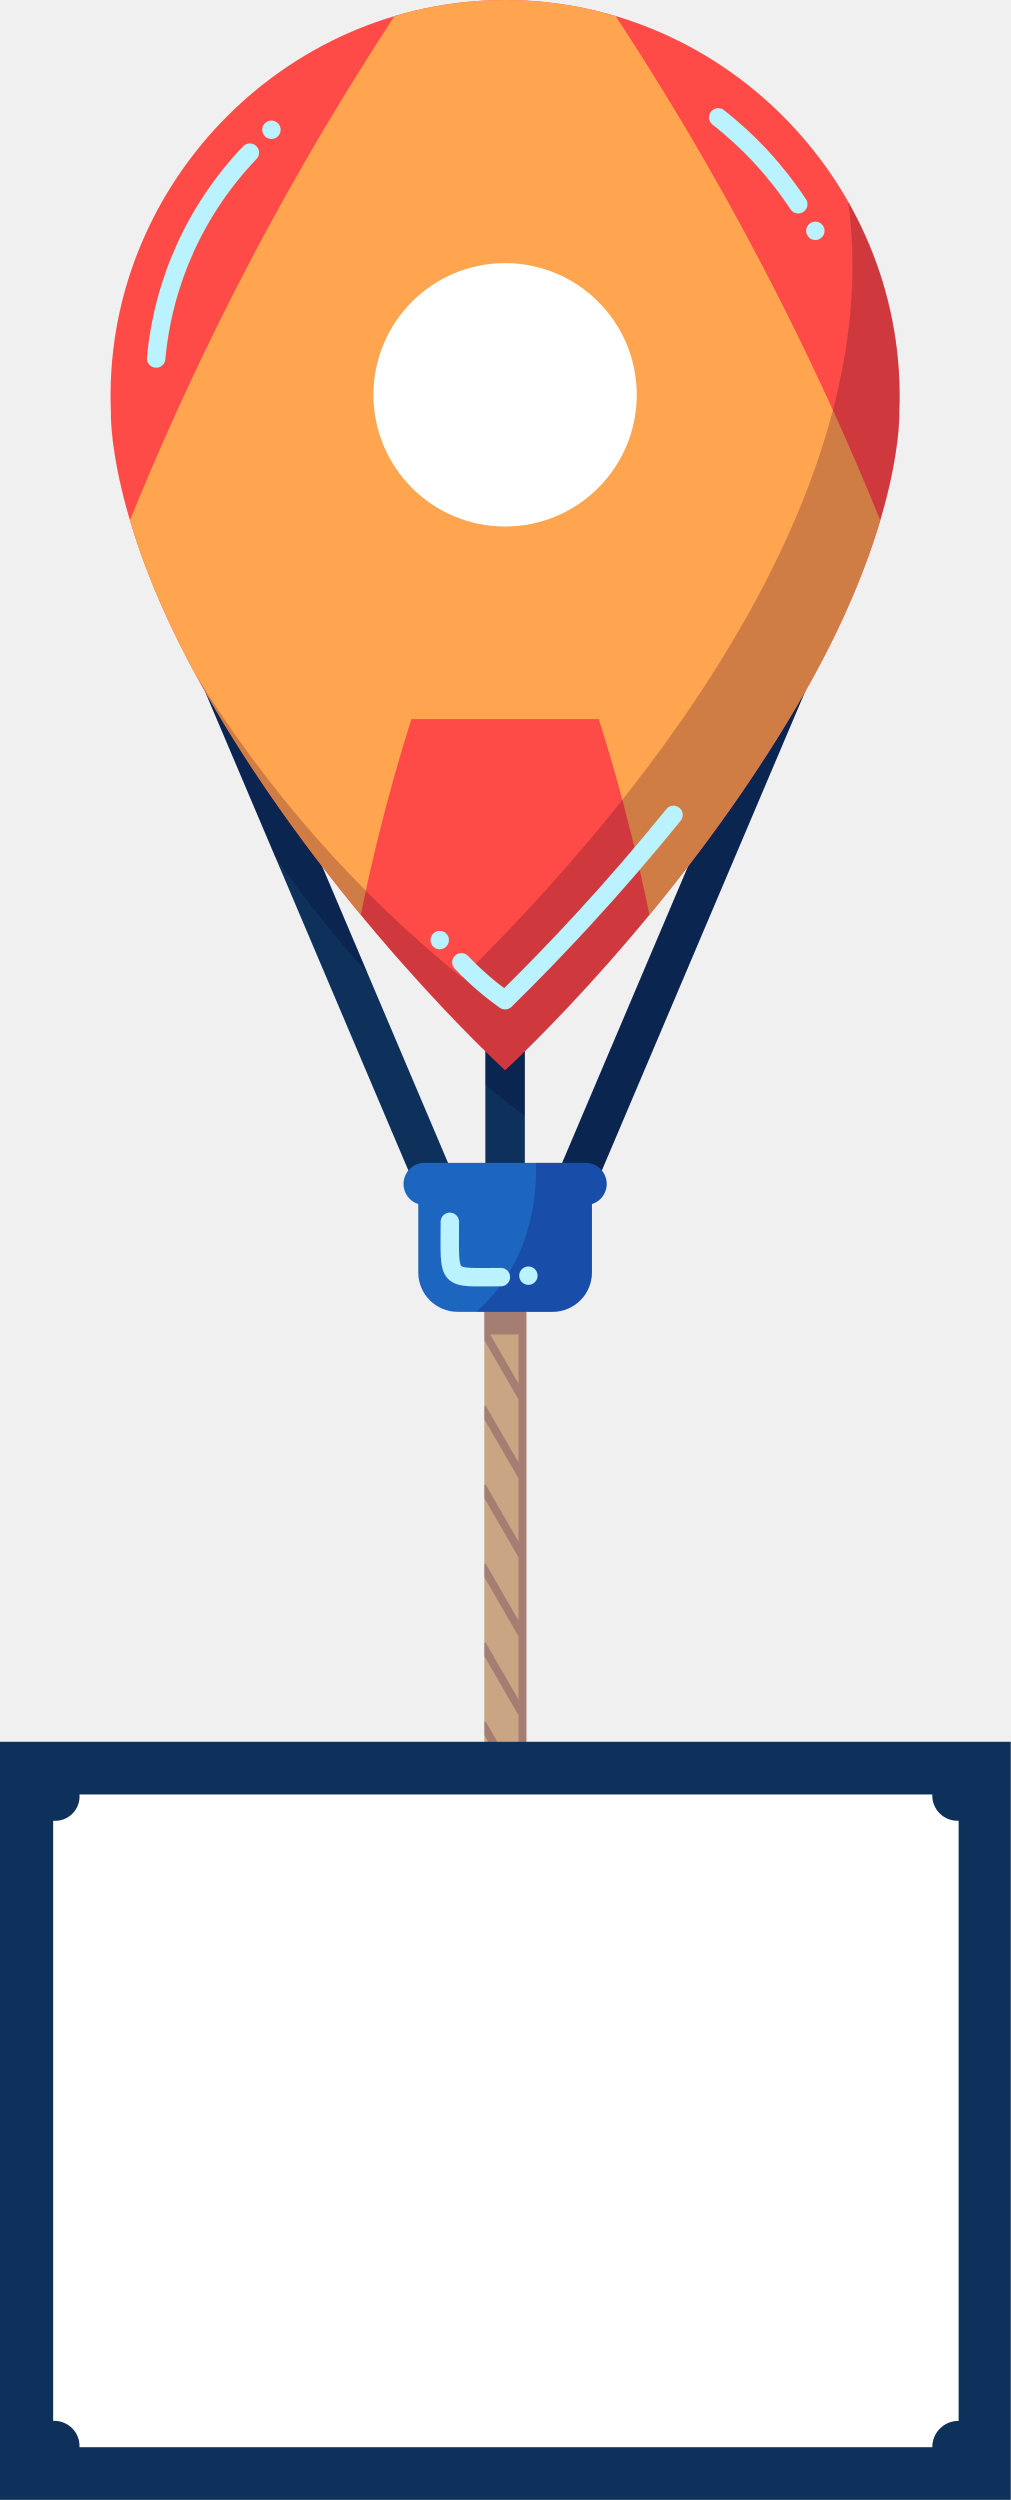
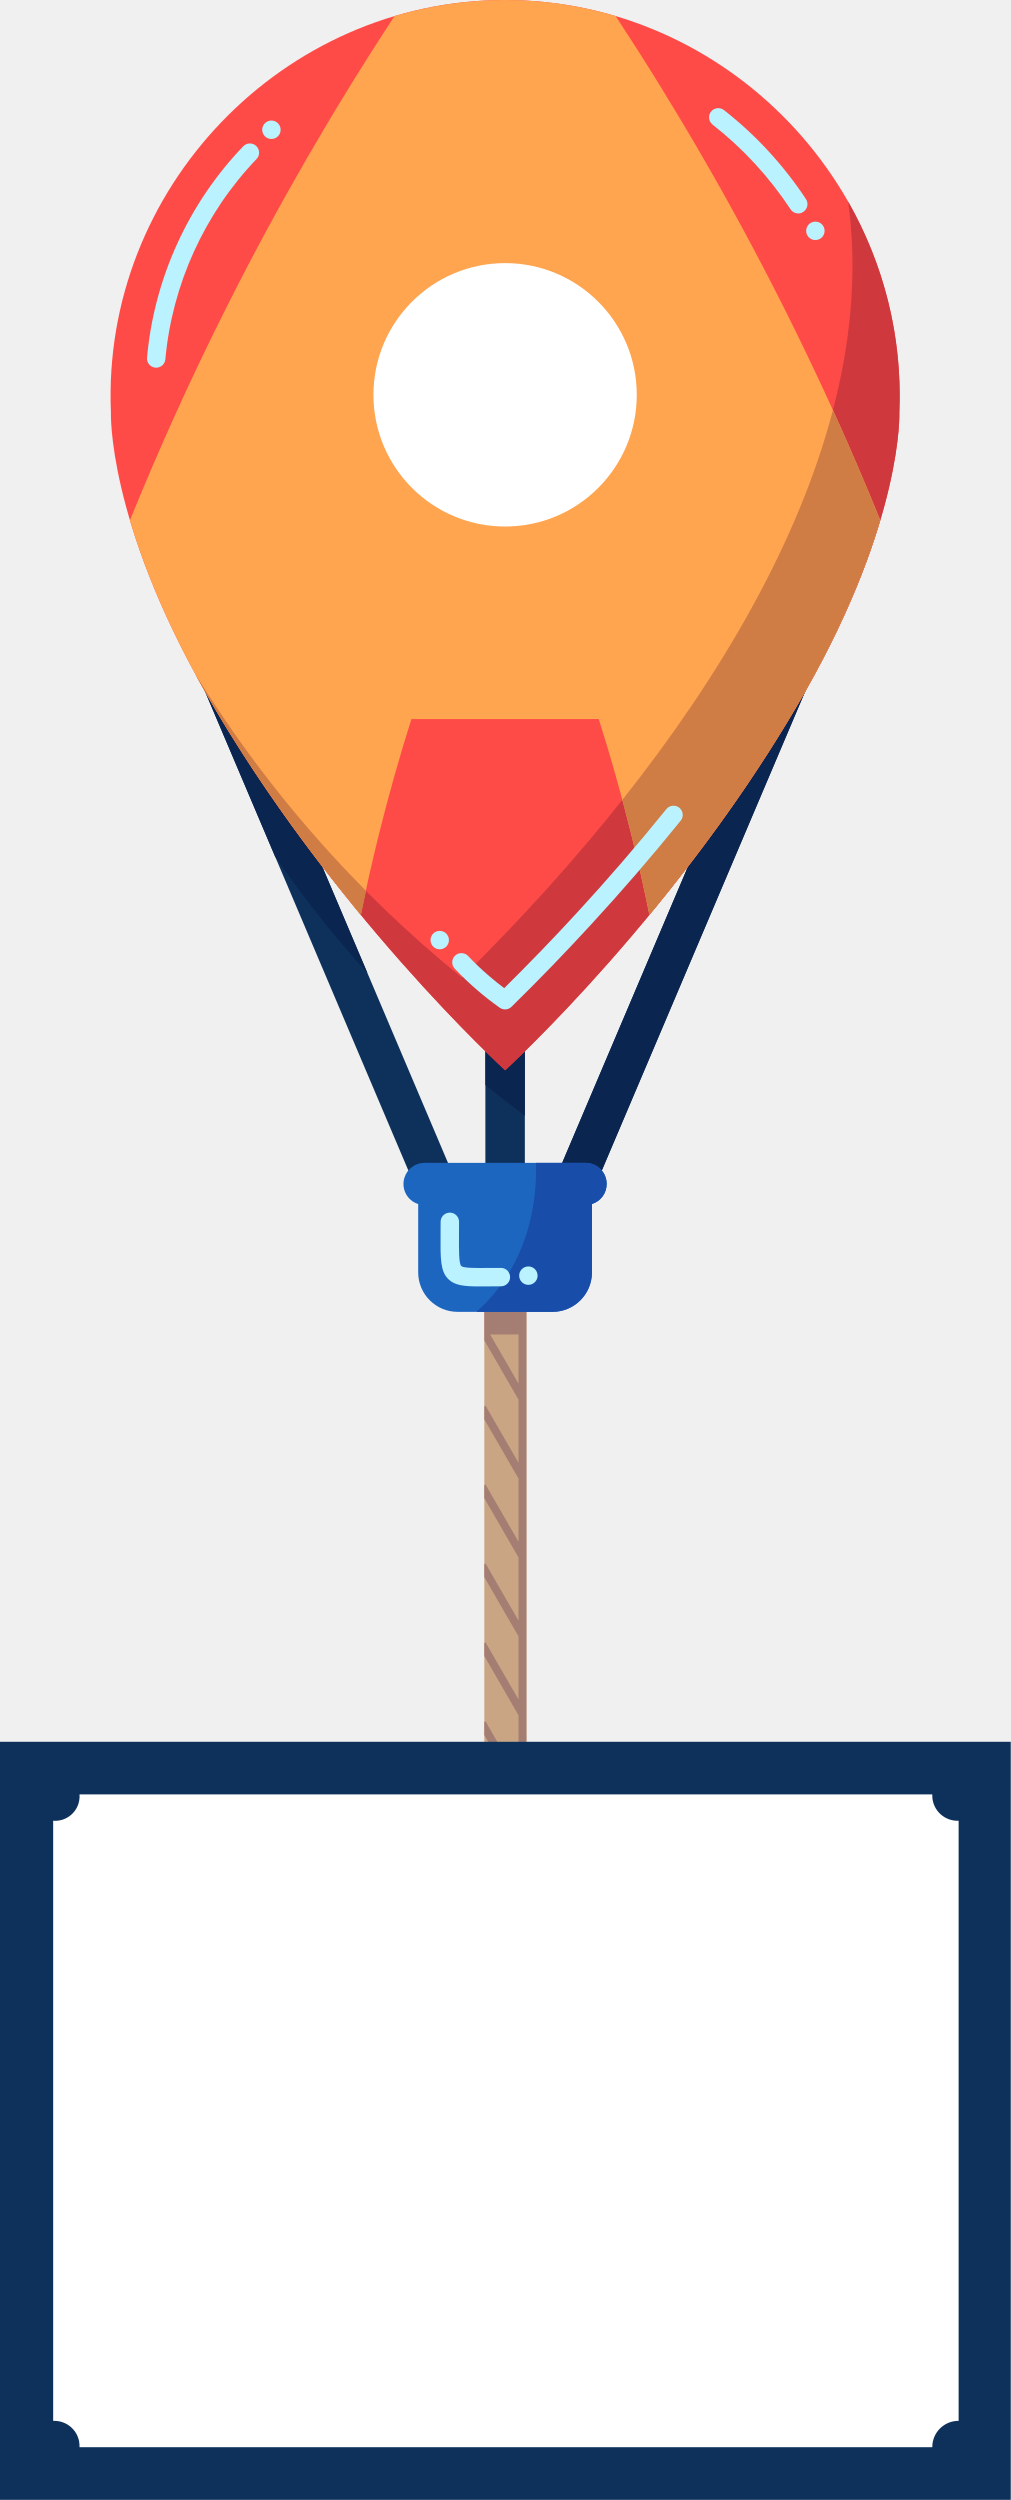
- <svg xmlns="http://www.w3.org/2000/svg" id="rope" width="1920" height="4749" viewBox="0 0 1920 4749">
-   <defs>
-     <style>
-       .cls-1 {
-         fill: #caa583;
-       }
- 
-       .cls-2 {
-         fill: #cfc1e0;
-         mix-blend-mode: multiply;
-       }
- 
-       .cls-10, .cls-2, .cls-4, .cls-5, .cls-6, .cls-7, .cls-8, .cls-9 {
-         fill-rule: evenodd;
-       }
- 
-       .cls-3, .cls-5 {
-         fill: #0e315c;
-       }
- 
-       .cls-4 {
-         fill: #fff;
-       }
- 
-       .cls-6 {
-         fill: #ff4b47;
-       }
- 
-       .cls-7 {
-         fill: #ffa44f;
-       }
- 
-       .cls-8 {
-         fill: #1d66c0;
-       }
- 
-       .cls-10, .cls-9 {
-         fill: none;
-         stroke: #baf3ff;
-         stroke-linecap: round;
-         stroke-width: 35px;
-       }
- 
-       .cls-9 {
-         stroke-linejoin: round;
-       }
- 
-       .cls-11 {
-         fill: #baf3ff;
-       }
-     </style>
-   </defs>
-   <rect id="main_rope" data-name="main rope" class="cls-1" x="920" y="2365" width="80" height="944" />
-   <path id="shade_rope" data-name="shade rope" class="cls-2" d="M920,3295.82v-24.64l2.322-1.34,22.61,39.16H927.611Zm80-41.44v30h0V3309H985v-50.6l-65-112.58v-24.64l2.322-1.34L985,3228.4v-120l-65-112.58v-24.64l2.322-1.34L985,3078.4v-120l-65-112.58v-24.64l2.322-1.34L985,2928.4v-120l-65-112.58v-24.64l2.322-1.34L985,2778.4v-120l-65-112.58V2365h80v289.38h0v30h0v120h0v30h0v120h0v30h0v120h0v30h0v120h0ZM985,2535H931.075L985,2628.4V2535Z" />
-   <rect id="blue_ticket" data-name="blue ticket" class="cls-3" y="3308.72" width="1920" height="1440" />
-   <path id="white_ticket" data-name="white ticket" class="cls-4" d="M151,3408.72H1771a47.955,47.955,0,0,0,50,50v1140a49.5,49.5,0,0,0-50,50H151a47.781,47.781,0,0,0-50-50v-1140A46.472,46.472,0,0,0,151,3408.72Z" />
-   <path id="strings" class="cls-5" d="M444.392,1251l-69.018,29.31,424.375,999.67,69.018-29.31Zm1030.188,0,69.02,29.31-424.38,999.67-69.02-29.31Zm-552.587,0h74.983V2351H921.993V1251Z" />
-   <path id="strings_shade" data-name="strings shade" class="cls-2" d="M1543.6,1280.31l-424.38,999.67-69.02-29.31L1474.58,1251Zm-546.624,453.9v385.53q-38.2-28.5-74.983-58.62V1812.48Q960.006,1773.855,996.976,1734.21ZM577.511,1564.58L698.04,1848.5q-44.787-49.3-86.476-101.5-46.8-58.635-89.141-120.29l-137.19-323.17A2281.1,2281.1,0,0,0,577.511,1564.58Z" />
-   <path id="red_pin" data-name="red pin" class="cls-6" d="M210.656,783s-7.687,203.289,178.959,531c236.088,414.52,569.869,719,569.869,719H959.5s333.78-304.48,569.87-719c186.64-327.711,178.96-531,178.96-531C1725.99,358.494,1381.32,0,959.484,0S193,358.5,210.656,783Z" />
-   <path id="orange_A" data-name="orange A" class="cls-7" d="M1529.37,1314c-92.25,161.97-199.41,307.13-295.75,423.9-10.33-51.03-21.6-101.1-34.19-151.9-18.46-74.48-38.85-146.83-61.99-220H781.525c-23.14,73.17-43.524,145.52-61.986,220-12.592,50.8-23.858,100.86-34.188,151.89C589.016,1621.12,481.859,1475.96,389.615,1314c-73.833-129.63-117.251-239.79-142.77-325.6Q330.863,781.26,431.605,581A5526.648,5526.648,0,0,1,749.493,30.522a737.683,737.683,0,0,1,419.977-.006A5525.138,5525.138,0,0,1,1487.36,581q100.74,200.181,184.77,407.416C1646.61,1074.23,1603.2,1184.38,1529.37,1314Z" />
-   <path id="shade_balloon" data-name="shade balloon" class="cls-2" d="M1611.06,382.942c67.08,117.9,103.3,255.13,97.27,400.058,0,0,7.68,203.289-178.96,531-236.09,414.52-569.87,719-569.87,719h-0.016S625.7,1728.52,389.615,1314q-9.156-16.08-17.691-31.75A2277.711,2277.711,0,0,0,877.5,1857C1320.68,1420.14,1678.68,873.584,1611.06,382.942Z" />
-   <path id="blue_basket" data-name="blue basket" class="cls-8" d="M1124.45,2287.17V2417a74.993,74.993,0,0,1-74.99,75H869.505a74.992,74.992,0,0,1-74.983-75V2287.17a40.008,40.008,0,0,1,12-78.17H1112.45A40.009,40.009,0,0,1,1124.45,2287.17Z" />
-   <path id="shade_basket" data-name="shade basket" class="cls-2" d="M1049.46,2209h62.99a40.009,40.009,0,0,1,12,78.17V2417a74.993,74.993,0,0,1-74.99,75H905.023a325.281,325.281,0,0,0,39.465-42c53.575-68.31,75.962-153.61,73.712-241h31.26Z" />
-   <path id="white_circle" data-name="white circle" class="cls-4" d="M959.484,499.831C1097.62,499.831,1209.6,611.836,1209.6,750s-111.98,250.17-250.116,250.17S709.373,888.164,709.373,750,821.352,499.831,959.484,499.831Z" />
-   <path id="light_1" data-name="light 1" class="cls-9" d="M474.6,290a650.337,650.337,0,0,0-177.96,391" />
-   <path id="light_2" data-name="light 2" class="cls-9" d="M876.5,1828a558.608,558.608,0,0,0,41.991,40c13.188,11.32,26.806,21.95,40.99,32,51.706-50.75,100.956-101.65,149.966-155,59.1-64.33,114.98-129.1,169.96-197" />
-   <path id="light_3" data-name="light 3" class="cls-9" d="M1364.39,223a698.565,698.565,0,0,1,151.97,165" />
-   <path id="light_4" data-name="light 4" class="cls-10" d="M854.508,2321c0,115.44-8.763,105,96.978,105" />
-   <circle class="cls-11" cx="515.594" cy="246.5" r="17.5" />
-   <circle class="cls-11" cx="835.312" cy="1785.78" r="17.5" />
-   <circle class="cls-11" cx="1548.86" cy="438.5" r="17.48" />
-   <circle class="cls-11" cx="1003.735" cy="2423.25" r="17.485" />
+ <svg xmlns="http://www.w3.org/2000/svg" version="1.1" id="rope" x="0px" y="0px" viewBox="0 0 1920 4749" style="enable-background:new 0 0 1920 4749;" xml:space="preserve">
+   <style type="text/css">
+ 	.st0{fill:#CAA583;}
+ 	.st1{fill-rule:evenodd;clip-rule:evenodd;fill:#A47D73;}
+ 	.st2{fill:#0E315C;}
+ 	.st3{fill-rule:evenodd;clip-rule:evenodd;fill:#FFFFFF;}
+ 	.st4{fill-rule:evenodd;clip-rule:evenodd;fill:#0E315C;}
+ 	.st5{fill-rule:evenodd;clip-rule:evenodd;fill:#0B2551;}
+ 	.st6{fill-rule:evenodd;clip-rule:evenodd;fill:#FF4B47;}
+ 	.st7{fill-rule:evenodd;clip-rule:evenodd;fill:#CF393E;}
+ 	.st8{fill-rule:evenodd;clip-rule:evenodd;fill:#FFA44F;}
+ 	.st9{fill-rule:evenodd;clip-rule:evenodd;fill:#CF7C45;}
+ 	.st10{fill-rule:evenodd;clip-rule:evenodd;fill:#1D66C0;}
+ 	.st11{fill-rule:evenodd;clip-rule:evenodd;fill:#184DA9;}
+ 	.st12{fill:#BAF3FF;}
+ </style>
+   <rect id="main_rope" x="920" y="2365" class="st0" width="80" height="944" />
+   <path id="shade_rope" class="st1" d="M920,3295.8v-24.6l2.3-1.3l22.6,39.2h-17.3L920,3295.8z M1000,3254.4v30l0,0v24.6h-15v-50.6  l-65-112.6v-24.6l2.3-1.3l62.7,108.6v-120l-65-112.6v-24.6l2.3-1.3l62.7,108.6v-120l-65-112.6v-24.6l2.3-1.3l62.7,108.6v-120  l-65-112.6v-24.6l2.3-1.3l62.7,108.6v-120l-65-112.6V2365h80v289.4l0,0v30l0,0v120l0,0v30l0,0v120l0,0v30l0,0v120l0,0v30l0,0V3254.4  L1000,3254.4L1000,3254.4z M985,2535h-53.9l53.9,93.4V2535z" />
+   <rect id="blue_ticket" y="3308.7" class="st2" width="1920" height="1440" />
+   <path id="white_ticket" class="st3" d="M151,3408.7h1620c-1.2,26.5,19.4,48.8,45.8,50c1.4,0.1,2.8,0.1,4.2,0v1140  c-27.3-0.3-49.7,21.7-50,49c0,0.3,0,0.7,0,1H151c1.3-26.4-19.1-48.7-45.5-50c-1.5-0.1-3-0.1-4.5,0v-1140c25.6,2,48-17.1,50-42.7  C151.2,3413.6,151.2,3411.2,151,3408.7z" />
+   <path id="strings" class="st4" d="M444.4,1251l-69,29.3L799.7,2280l69-29.3L444.4,1251z M1474.6,1251l69,29.3L1119.2,2280l-69-29.3  L1474.6,1251z M922,1251h75v1100h-75V1251z" />
+   <path id="strings_shade" class="st5" d="M1543.6,1280.3L1119.2,2280l-69-29.3l424.4-999.7L1543.6,1280.3z M997,1734.2v385.5  c-25.5-19-50.5-38.5-75-58.6v-248.6C947.3,1786.7,972.3,1760.6,997,1734.2L997,1734.2z M577.5,1564.6L698,1848.5  c-29.9-32.9-58.7-66.7-86.5-101.5c-31.2-39.1-60.9-79.2-89.1-120.3l-137.2-323.2C443.1,1395,507.3,1482.2,577.5,1564.6z" />
+   <path id="red_pin" class="st6" d="M210.7,783c0,0-7.7,203.3,179,531c236.1,414.5,569.9,719,569.9,719h0c0,0,333.8-304.5,569.9-719  c186.6-327.7,179-531,179-531C1726,358.5,1381.3,0,959.5,0S193,358.5,210.7,783z" />
+   <path id="shade_red" class="st7" d="M1611.1,382.9c67.1,117.9,103.3,255.1,97.3,400.1c0,0,7.7,203.3-179,531  c-236.1,414.5-569.9,719-569.9,719h0c0,0-333.8-304.5-569.9-719c-6.1-10.7-12-21.3-17.7-31.8C506.8,1501,677.8,1695.3,877.5,1857  C1320.7,1420.1,1678.7,873.6,1611.1,382.9z" />
+   <path id="orange_A" class="st8" d="M1529.4,1314c-92.2,162-199.4,307.1-295.8,423.9c-10.3-51-21.6-101.1-34.2-151.9  c-18.5-74.5-38.8-146.8-62-220H781.5c-23.1,73.2-43.5,145.5-62,220c-12.6,50.8-23.9,100.9-34.2,151.9  C589,1621.1,481.9,1476,389.6,1314c-73.8-129.6-117.3-239.8-142.8-325.6c56-138.1,117.6-273.9,184.8-407.4  c95.3-189.4,201.5-373.2,317.9-550.5c137-40.7,282.9-40.7,420,0c116.4,177.2,222.6,361,317.9,550.5  c67.2,133.5,128.8,269.3,184.8,407.4C1646.6,1074.2,1603.2,1184.4,1529.4,1314z" />
+   <path id="shade_orange_1" class="st9" d="M1582.2,779.1c-65.4,250.4-212.3,503.7-399.9,740.3c5.9,22.1,11.6,44.2,17.2,66.6  c12.6,50.8,23.9,100.9,34.2,151.9c2.8-3.4,5.6-6.9,8.5-10.3c0.4-0.4,0.7-0.9,1.1-1.3c2.9-3.5,5.7-7,8.6-10.6c0,0,0,0,0,0  c2.9-3.5,5.7-7.1,8.6-10.6c0.3-0.4,0.6-0.8,1-1.2c2.9-3.6,5.7-7.1,8.6-10.7c0.2-0.3,0.5-0.6,0.7-0.9c2.8-3.5,5.6-7,8.3-10.5  c0.2-0.3,0.4-0.5,0.6-0.8c2.9-3.6,5.8-7.3,8.6-11c0.4-0.5,0.8-1,1.1-1.4c5.8-7.4,11.6-14.9,17.4-22.4c0.4-0.6,0.9-1.2,1.3-1.8  c5.8-7.5,11.6-15.1,17.4-22.8c0.5-0.6,0.9-1.2,1.4-1.8c2.9-3.8,5.7-7.6,8.6-11.5c0.3-0.4,0.6-0.8,0.9-1.2c2.7-3.6,5.4-7.2,8.1-10.8  c0.4-0.5,0.8-1.1,1.2-1.6c2.8-3.9,5.7-7.7,8.5-11.6c0.4-0.6,0.9-1.2,1.3-1.8c2.7-3.7,5.4-7.4,8.1-11.1c0.2-0.3,0.5-0.7,0.7-1  c2.8-3.9,5.7-7.9,8.5-11.8c0.5-0.8,1.1-1.5,1.6-2.3c5.7-8,11.4-16,17.1-24.1c0.6-0.8,1.1-1.6,1.7-2.4c2.8-4,5.6-8.1,8.4-12.1  c0.3-0.4,0.5-0.8,0.8-1.2c2.6-3.8,5.2-7.5,7.8-11.3c0.5-0.8,1.1-1.6,1.6-2.3c2.8-4,5.5-8.1,8.3-12.2c0.5-0.7,1-1.4,1.4-2.1  c2.5-3.7,5-7.4,7.5-11.2c0.4-0.6,0.9-1.3,1.3-1.9c2.7-4.1,5.5-8.2,8.2-12.4c0.6-0.9,1.2-1.8,1.7-2.6c2.6-4,5.2-7.9,7.8-11.9  c0.2-0.3,0.4-0.6,0.6-0.9c2.7-4.2,5.5-8.4,8.2-12.7c0.6-0.9,1.2-1.9,1.8-2.8c2.7-4.2,5.4-8.5,8.2-12.8c0.2-0.3,0.4-0.6,0.5-0.8  c2.6-4.1,5.1-8.1,7.7-12.2c0.6-0.9,1.2-1.9,1.7-2.8c2.7-4.3,5.3-8.5,7.9-12.8c0.4-0.7,0.9-1.4,1.3-2.1c2.4-3.9,4.7-7.7,7.1-11.6  c0.5-0.8,1-1.6,1.5-2.5c2.6-4.3,5.2-8.6,7.8-13c0.5-0.9,1.1-1.8,1.6-2.7c2.4-4,4.8-8,7.1-12c0.3-0.6,0.7-1.1,1-1.7  c2.6-4.4,5.2-8.8,7.7-13.2c0.6-1,1.2-2,1.7-3c2.6-4.5,5.2-9,7.8-13.5c2-3.6,4-7.1,6-10.7c0.5-0.9,1-1.7,1.5-2.6  c1.9-3.4,3.8-6.8,5.6-10.2c0.4-0.7,0.8-1.5,1.2-2.2c1.6-2.8,3.1-5.7,4.6-8.5c0.5-0.9,1-1.8,1.5-2.8c1.7-3.2,3.4-6.4,5.1-9.6  c0.6-1,1.1-2.1,1.7-3.1c1.4-2.6,2.8-5.2,4.1-7.8c0.4-0.8,0.9-1.6,1.3-2.5c1.6-3.1,3.2-6.2,4.8-9.2c0.6-1.2,1.2-2.3,1.8-3.5  c1.5-2.9,3-5.8,4.4-8.7c0.5-1,1-2,1.5-3.1c1.2-2.4,2.4-4.8,3.6-7.1c0.6-1.2,1.2-2.3,1.7-3.5c1.4-2.9,2.9-5.8,4.3-8.6  c0.5-1.1,1.1-2.2,1.6-3.3c1.1-2.2,2.1-4.4,3.2-6.6c0.5-1.1,1-2.1,1.5-3.2c1.4-2.8,2.7-5.6,4-8.4c0.5-1.2,1.1-2.3,1.6-3.5  c1.1-2.3,2.2-4.7,3.3-7c0.5-1.2,1.1-2.3,1.6-3.5c1.1-2.4,2.2-4.8,3.3-7.2c0.5-1.1,1-2.2,1.5-3.3c1.3-2.8,2.5-5.5,3.7-8.3  c0.4-0.9,0.8-1.8,1.2-2.7c1-2.2,2-4.4,2.9-6.6c0.4-0.9,0.8-1.9,1.2-2.8c1.2-2.8,2.4-5.5,3.6-8.2c0.4-0.9,0.8-1.8,1.2-2.7  c1-2.4,2-4.7,3-7.1c0.3-0.6,0.5-1.3,0.8-1.9c1.2-2.8,2.3-5.6,3.5-8.4c0.3-0.8,0.7-1.6,1-2.4c1.2-2.8,2.3-5.6,3.4-8.4  c0.1-0.3,0.3-0.7,0.4-1c1.1-2.6,2.1-5.2,3.1-7.8c0.3-0.6,0.5-1.3,0.8-1.9c1.1-2.8,2.2-5.6,3.3-8.4c0.2-0.5,0.3-0.9,0.5-1.4  c1-2.6,2-5.3,3-7.9c0.1-0.3,0.2-0.7,0.4-1c1.1-2.9,2.1-5.7,3.2-8.5c0.2-0.4,0.3-0.8,0.5-1.2c2.1-5.8,4.2-11.5,6.2-17.2  c0.1-0.3,0.2-0.5,0.3-0.8c7.4-20.9,13.8-40.7,19.3-59.4C1643.6,918,1613.6,848.3,1582.2,779.1z" />
+   <path id="shade_orange_2" class="st9" d="M399.1,1330.5c2.6,4.4,5.1,8.8,7.7,13.2c0.3,0.5,0.6,1.1,0.9,1.6c2.4,4.1,4.8,8.1,7.2,12.2  c0.5,0.9,1,1.7,1.5,2.6c2.6,4.4,5.2,8.7,7.9,13.1c0.5,0.8,0.9,1.5,1.4,2.2c2.4,4,4.9,8,7.3,12c0.4,0.6,0.7,1.2,1.1,1.8  c2.7,4.4,5.4,8.7,8.1,13c0.5,0.8,1,1.7,1.6,2.5c2.7,4.3,5.3,8.5,8,12.7c0.1,0.1,0.2,0.3,0.3,0.4c2.8,4.4,5.5,8.7,8.3,13  c0.5,0.8,1.1,1.7,1.6,2.5c2.8,4.3,5.6,8.7,8.4,13c0.1,0.1,0.1,0.2,0.2,0.3c2.8,4.2,5.5,8.4,8.3,12.6c0.5,0.7,1,1.5,1.5,2.2  c2.8,4.2,5.6,8.5,8.4,12.7c0.3,0.5,0.6,1,1,1.4c2.6,3.9,5.3,7.9,7.9,11.8c0.4,0.6,0.8,1.1,1.2,1.7c2.8,4.2,5.6,8.3,8.5,12.5  c0.4,0.6,0.9,1.3,1.3,1.9c2.7,4,5.5,8,8.2,11.9c0.2,0.2,0.3,0.5,0.5,0.7c2.9,4.1,5.7,8.3,8.6,12.4c0.5,0.7,1,1.4,1.5,2.1  c5.8,8.2,11.5,16.4,17.3,24.5c0.5,0.7,1,1.4,1.5,2c2.9,4,5.8,8,8.6,12c0.2,0.3,0.4,0.5,0.6,0.8c2.7,3.8,5.5,7.6,8.2,11.3  c0.4,0.6,0.9,1.2,1.3,1.8c2.9,3.9,5.7,7.8,8.6,11.6c0.4,0.5,0.8,1.1,1.2,1.6c2.7,3.6,5.3,7.2,8,10.8c0.3,0.4,0.6,0.8,0.9,1.3  c2.8,3.8,5.7,7.6,8.5,11.3c0.5,0.7,1,1.4,1.5,2.1c2.8,3.7,5.6,7.4,8.4,11c0.1,0.1,0.1,0.2,0.2,0.3c2.8,3.7,5.7,7.4,8.5,11.1  c0.6,0.8,1.2,1.5,1.7,2.3c2.8,3.6,5.6,7.2,8.4,10.8c0.2,0.3,0.4,0.5,0.6,0.8c2.6,3.4,5.2,6.7,7.8,10c0.6,0.8,1.2,1.6,1.8,2.3  c2.7,3.4,5.4,6.9,8.1,10.3c0.5,0.7,1,1.3,1.6,2c2.3,2.9,4.7,5.9,7,8.8c0.6,0.8,1.2,1.5,1.8,2.3c2.6,3.3,5.2,6.5,7.8,9.7  c0.7,0.9,1.4,1.8,2.2,2.7c2.2,2.7,4.4,5.4,6.5,8.1c0.6,0.7,1.2,1.4,1.7,2.2c2.5,3.1,5,6.1,7.5,9.2c0.9,1.1,1.8,2.1,2.6,3.2  c2.1,2.6,4.3,5.2,6.4,7.8c0.4,0.5,0.8,1,1.3,1.5c3.1-15.3,6.3-30.6,9.6-45.8c-122.8-123.6-231.2-261-323-409.8  c0.9,1.7,1.9,3.5,2.8,5.2c0.7,1.2,1.4,2.5,2,3.7c1.7,3,3.3,6,5,9.1c0.6,1,1.2,2.1,1.8,3.2c2,3.5,3.9,7,5.9,10.5  c2.6,4.5,5.2,9,7.8,13.5C398,1328.5,398.5,1329.5,399.1,1330.5z" />
+   <path id="blue_basket" class="st10" d="M1124.4,2287.2V2417c0,41.4-33.6,75-75,75c0,0,0,0,0,0h-180c-41.4,0-75-33.6-75-75v-129.8  c-21.1-6.6-32.8-29.1-26.1-50.2c5.2-16.7,20.7-28,38.1-28h305.9c22.1,0,40,17.9,40,40C1152.4,2266.5,1141.1,2281.9,1124.4,2287.2z" />
+   <path id="shade_basket" class="st11" d="M1049.5,2209h63c22.1,0,40,17.9,40,40c0,17.5-11.3,32.9-28,38.1V2417c0,41.4-33.6,75-75,75  c0,0,0,0,0,0H905c14.4-12.8,27.6-26.9,39.5-42c53.6-68.3,76-153.6,73.7-241H1049.5z" />
+   <path id="white_circle" class="st3" d="M959.5,499.8c138.1,0,250.1,112,250.1,250.2s-112,250.2-250.1,250.2S709.4,888.2,709.4,750  S821.4,499.8,959.5,499.8z" />
+   <path id="light_line_upper_left" class="st12" d="M296.7,698.5c-0.5,0-1.1,0-1.6-0.1c-9.6-0.9-16.7-9.4-15.8-19  c6.8-75,26.1-147.8,57.3-216.3c31.2-68.5,73.4-130.9,125.5-185.2c6.7-7,17.8-7.2,24.7-0.5c7,6.7,7.2,17.8,0.5,24.7  C388.5,405.2,327,540.4,314.1,682.6C313.2,691.7,305.6,698.5,296.7,698.5z" />
+   <path id="light_line_point" class="st12" d="M959.5,1917.5c-3.5,0-7.1-1.1-10.1-3.2c-14.5-10.3-28.8-21.4-42.3-33  c-15.1-12.9-29.6-26.8-43.3-41.3c-6.6-7-6.3-18.1,0.7-24.7c7-6.6,18.1-6.3,24.7,0.7c12.8,13.6,26.5,26.6,40.7,38.7  c9,7.7,18.3,15.2,27.9,22.4c47.7-47.2,93.3-94.4,138.8-143.9c59-64.2,114.4-128.4,169.2-196.2c6.1-7.5,17.1-8.7,24.6-2.6  c7.5,6.1,8.7,17.1,2.6,24.6c-55.3,68.4-111.2,133.1-170.7,197.8c-49.3,53.6-98.5,104.6-150.6,155.6  C968.4,1915.8,963.9,1917.5,959.5,1917.5z" />
+   <path id="light_line_upper_right" class="st12" d="M1516.4,405.5c-5.7,0-11.3-2.8-14.6-7.9c-40.5-61.4-90.3-115.5-148.2-160.9  c-7.6-6-8.9-17-3-24.6s17-8.9,24.6-3c60.8,47.7,113.2,104.6,155.8,169.1c5.3,8.1,3.1,18.9-5,24.2  C1523,404.6,1519.7,405.5,1516.4,405.5z" />
+   <path id="light_line_lower_left" class="st12" d="M911.2,2443.7c-29.6,0-47.3-1.7-59.7-14c-15-15-14.9-38.1-14.6-84.3  c0-7.3,0.1-15.6,0.1-24.4c0-9.7,7.8-17.5,17.5-17.5s17.5,7.8,17.5,17.5c0,9-0.1,17.3-0.1,24.6c-0.2,29.3-0.3,54.7,4.3,59.3  c4.2,4.1,26.9,3.9,51,3.7c7.2-0.1,15.4-0.1,24.3-0.1c9.7,0,17.5,7.8,17.5,17.5s-7.8,17.5-17.5,17.5c-8.8,0-16.9,0.1-24,0.1  C921.7,2443.7,916.2,2443.7,911.2,2443.7z" />
+   <circle id="light_dot_upper_left" class="st12" cx="515.6" cy="246.5" r="17.5" />
+   <circle id="light_dot_point" class="st12" cx="835.3" cy="1785.8" r="17.5" />
+   <circle id="light_dot_upper_right" class="st12" cx="1548.9" cy="438.5" r="17.5" />
+   <circle id="light_dot_lower_left" class="st12" cx="1003.7" cy="2423.2" r="17.5" />
</svg>
